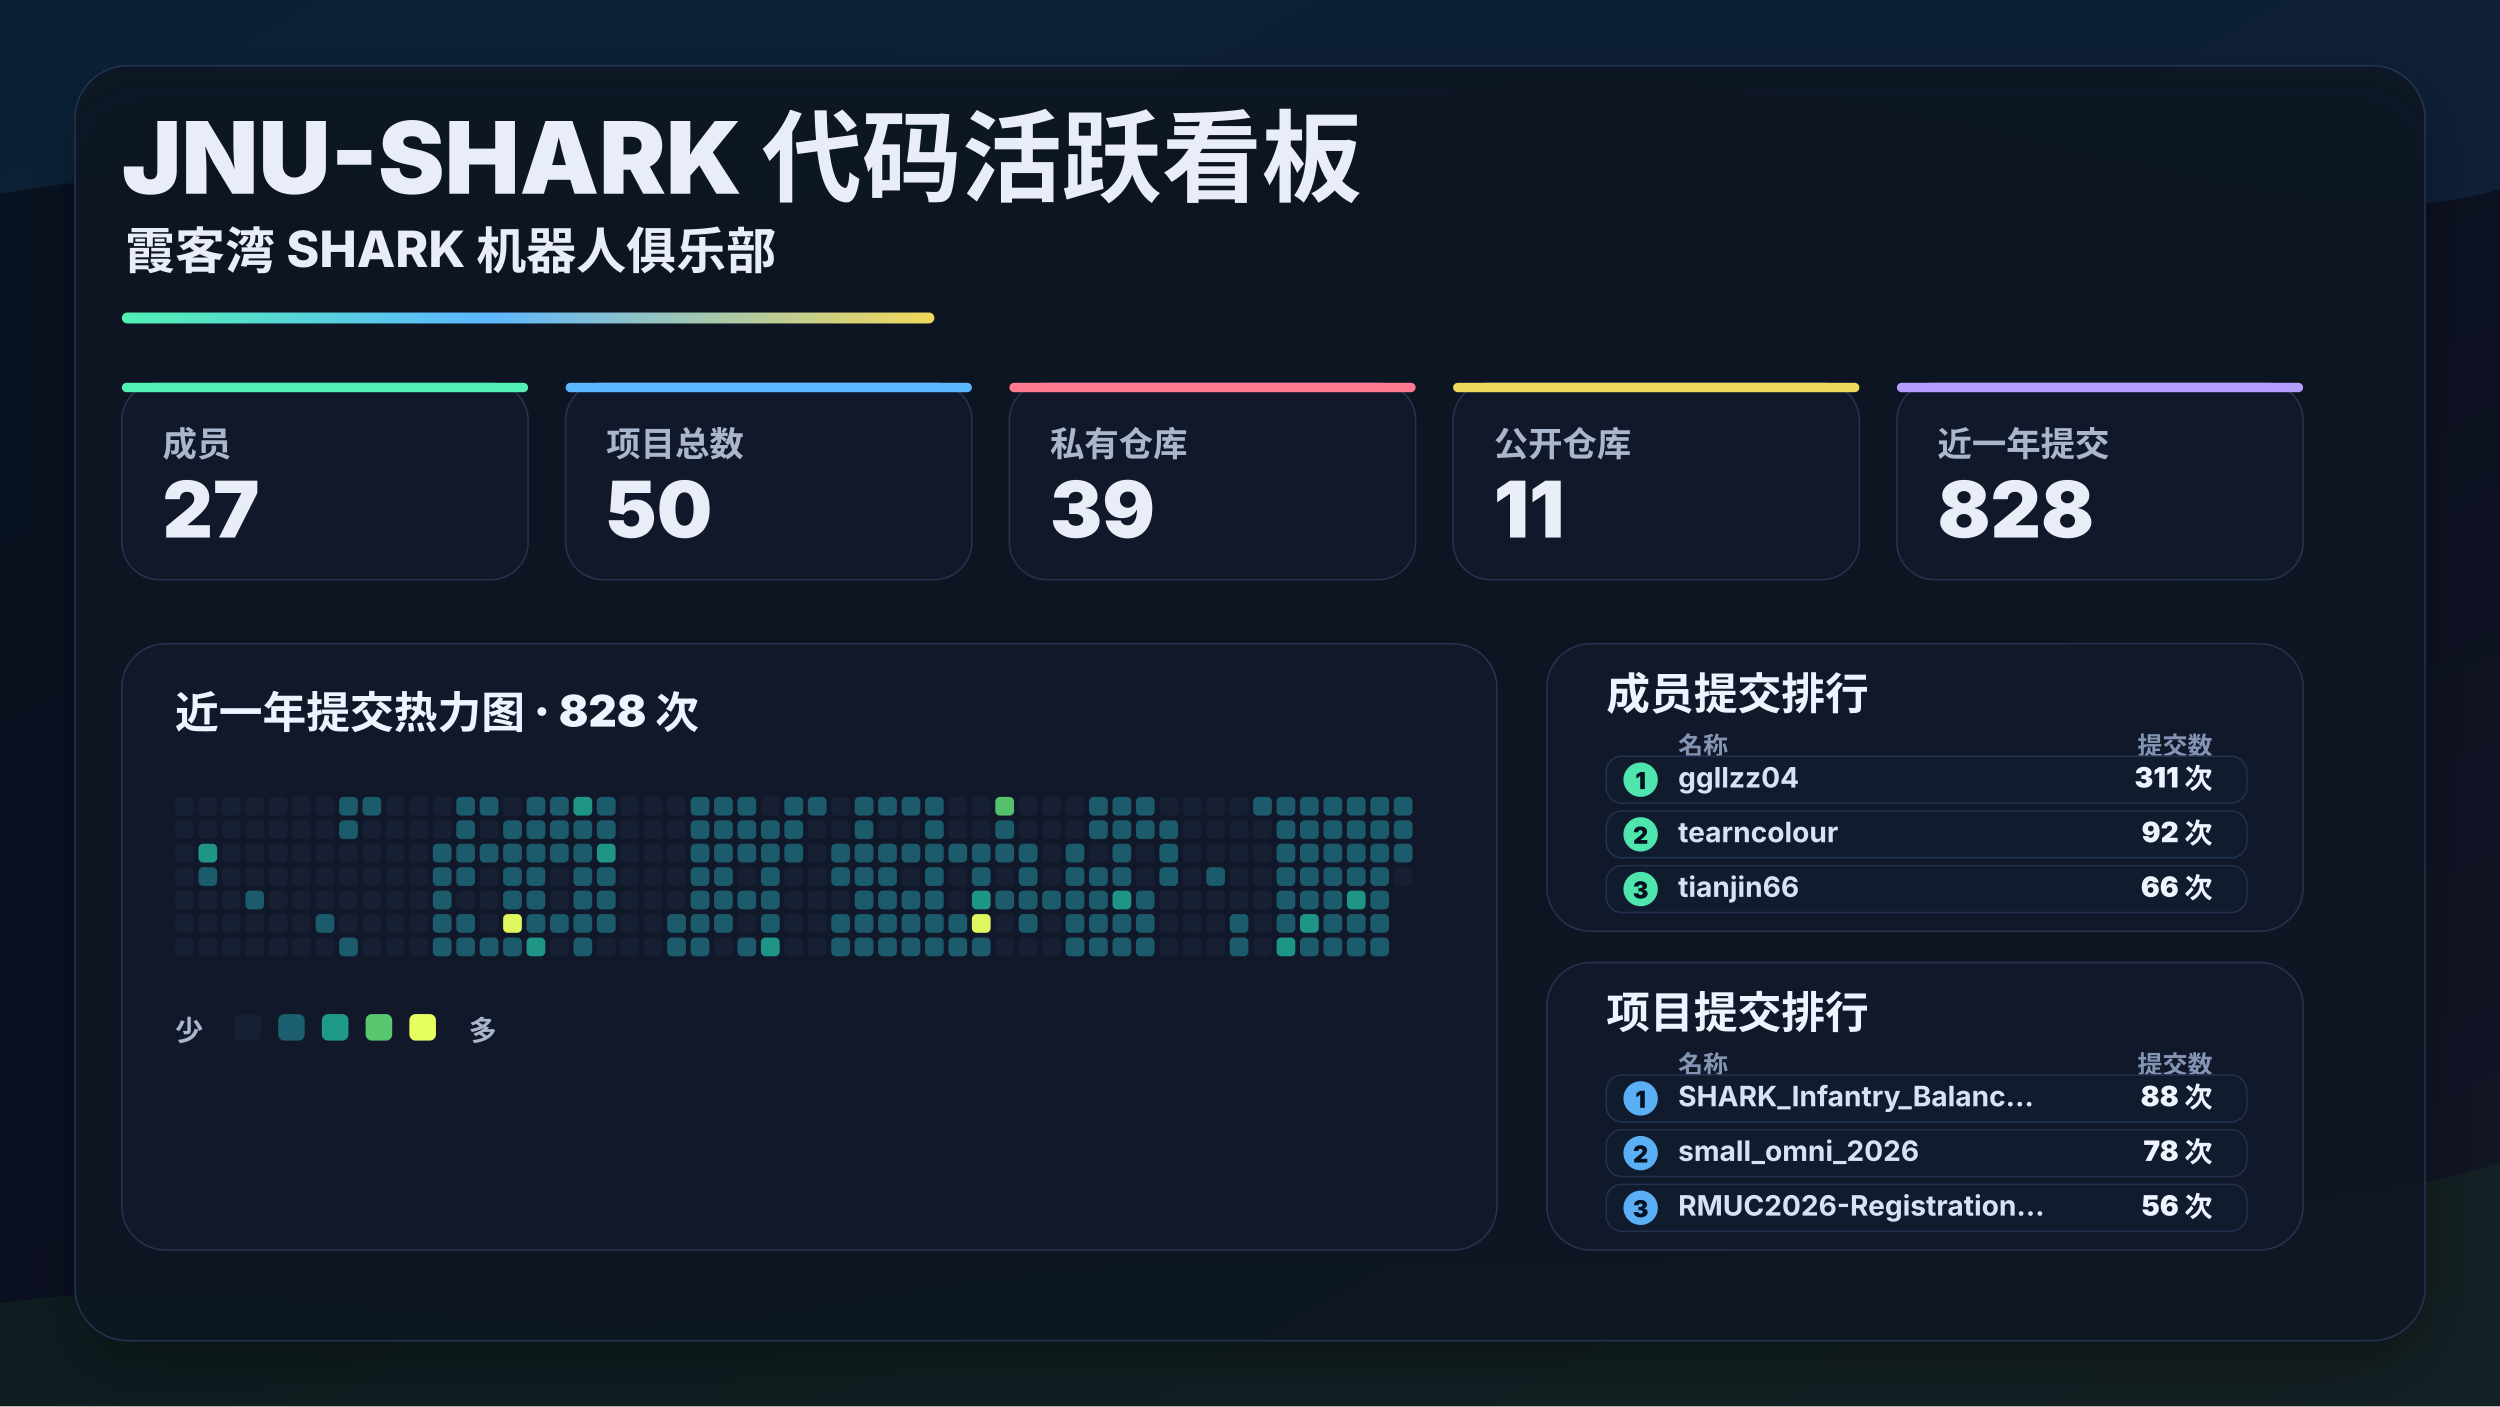
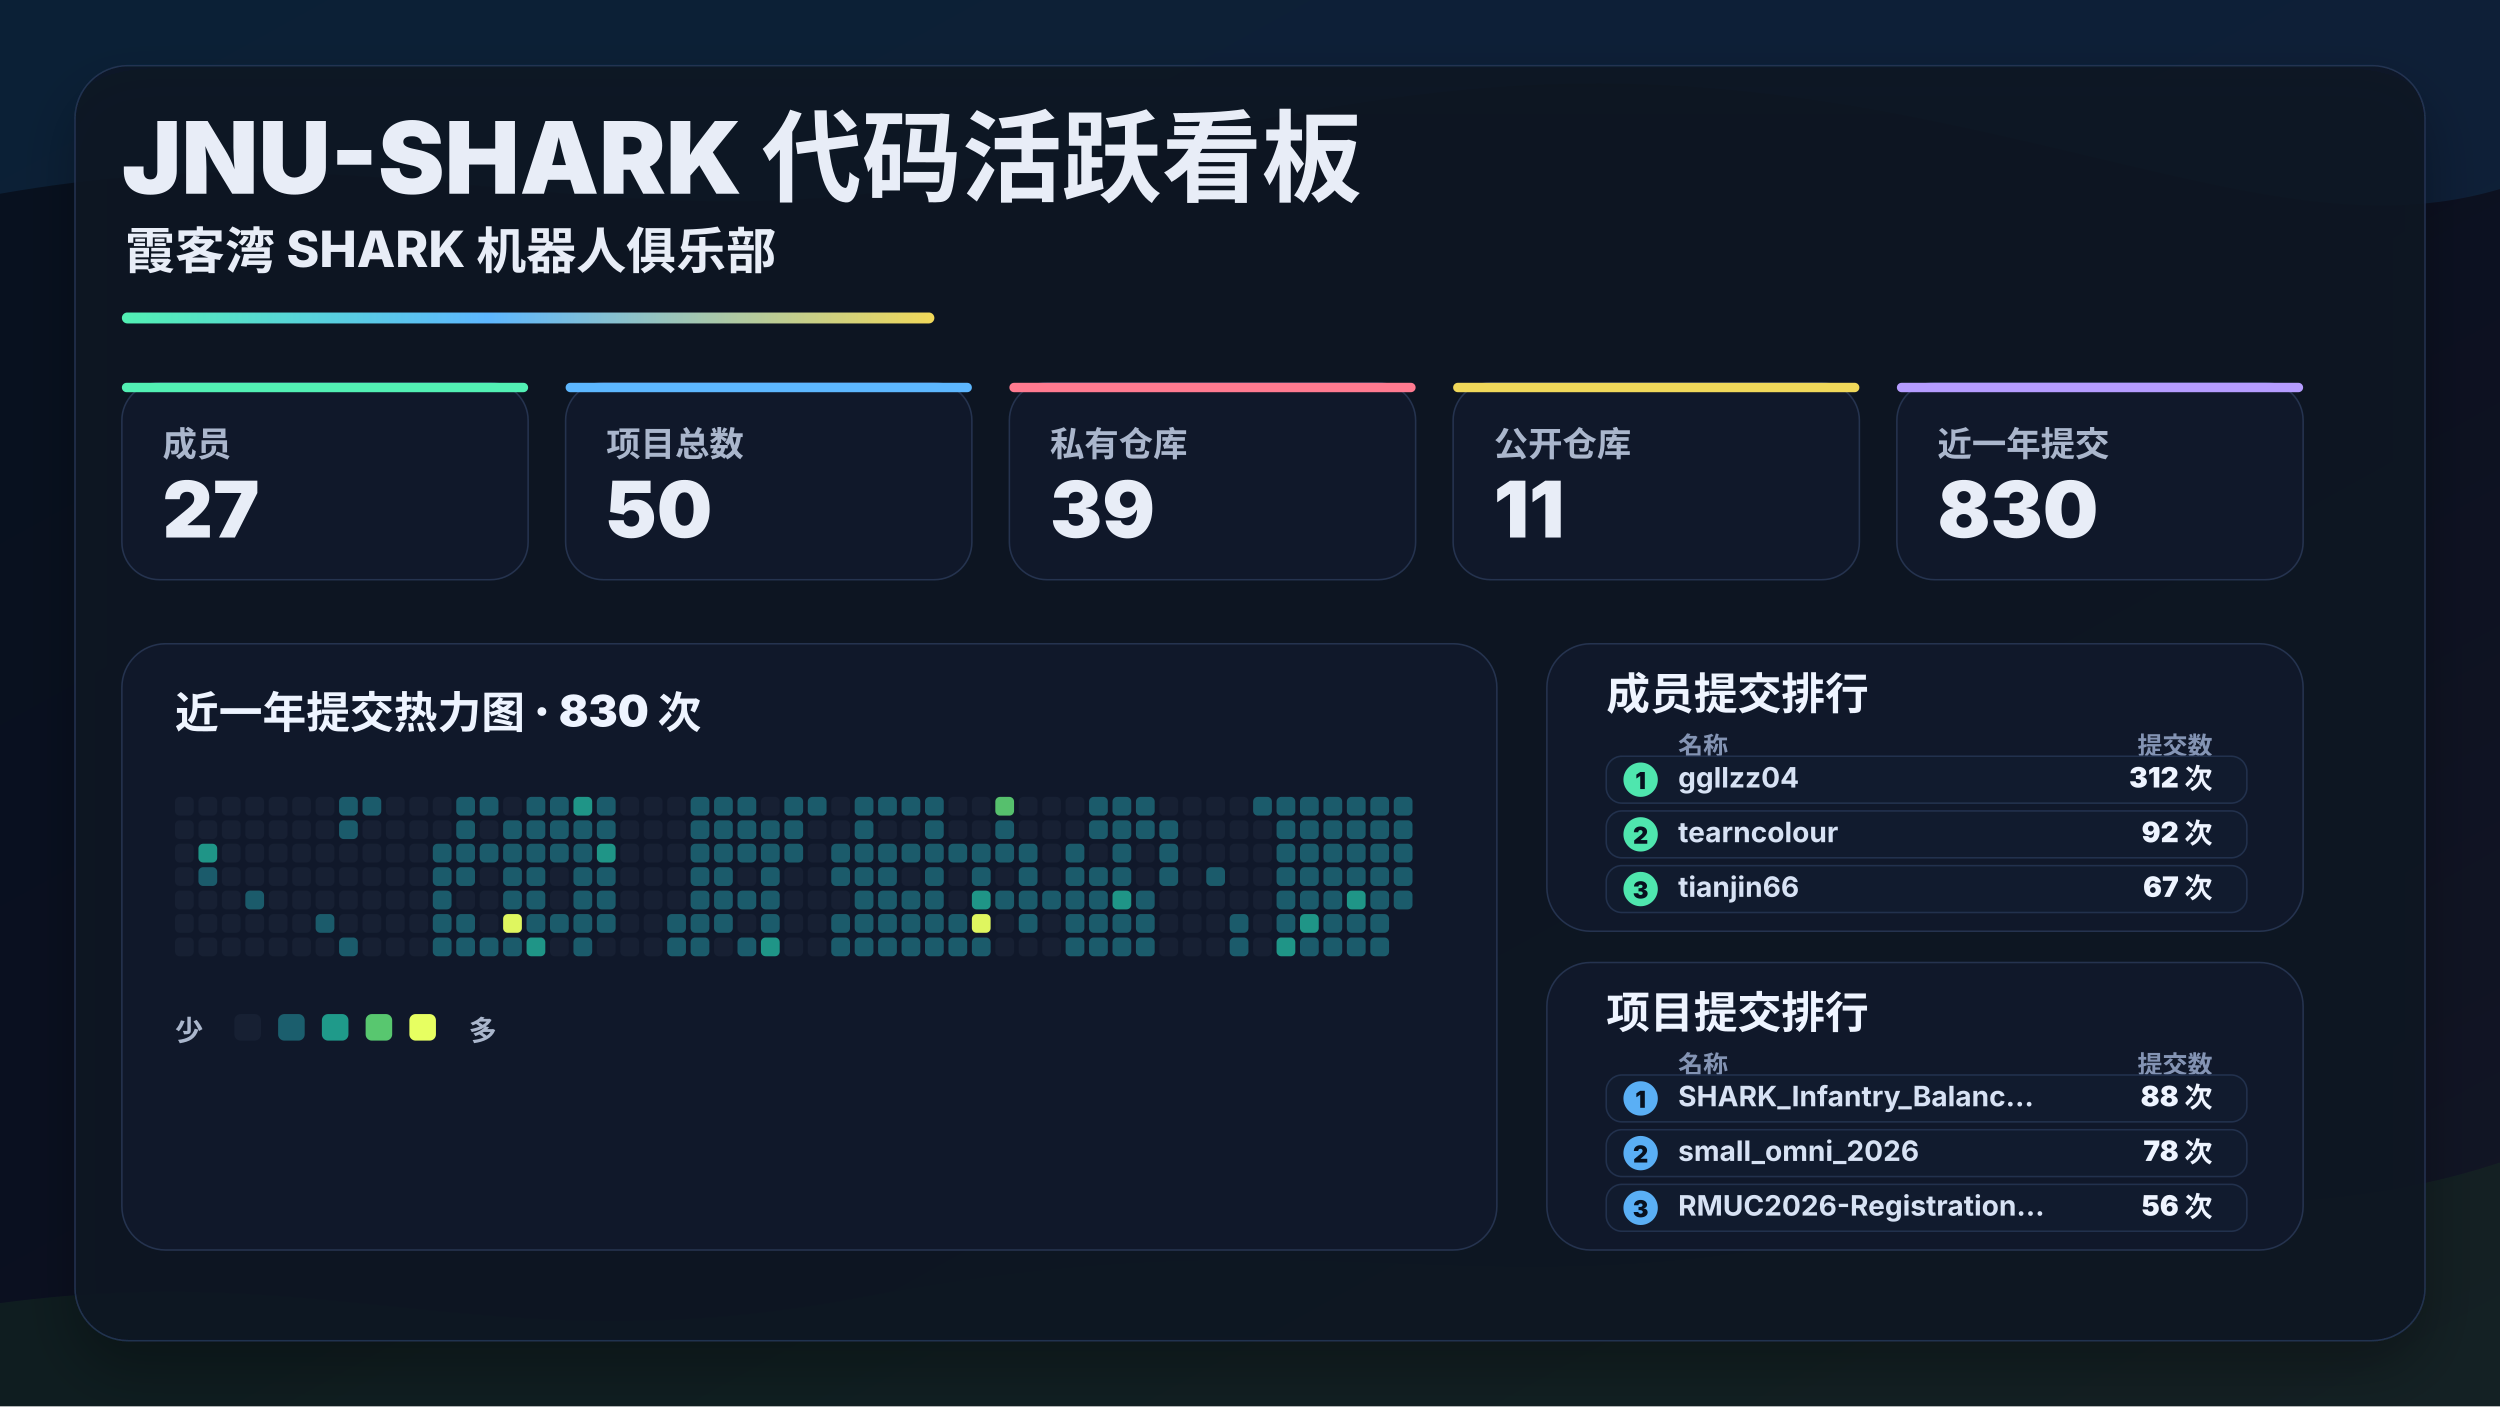
<svg xmlns="http://www.w3.org/2000/svg" width="1600" height="900" viewBox="0 0 1600 900" role="img" aria-labelledby="title desc">
  <defs>
    <linearGradient id="bg" x1="0" y1="0" x2="1" y2="1">
      <stop offset="0" stop-color="#07111f" />
      <stop offset="0.52" stop-color="#0b1020" />
      <stop offset="1" stop-color="#131625" />
    </linearGradient>
    <linearGradient id="hero" x1="0" y1="0" x2="1" y2="0">
      <stop offset="0" stop-color="#52f0b4" />
      <stop offset="0.45" stop-color="#5db7ff" />
      <stop offset="1" stop-color="#f0d85a" />
    </linearGradient>
    <filter id="softShadow" x="-10%" y="-10%" width="120%" height="120%">
      <feDropShadow dx="0" dy="18" stdDeviation="18" flood-color="#000000" flood-opacity="0.32" />
    </filter>
  </defs>
  <style>
    text { font-family: Inter, ui-sans-serif, system-ui, -apple-system, BlinkMacSystemFont, "Segoe UI", "PingFang SC", "Microsoft YaHei", sans-serif; fill: #e8edf7; }
    .title { font-size: 64px; font-weight: 900; letter-spacing: 0; }
    .subtitle { font-size: 32px; font-weight: 780; fill: #e8edf7; }
    .label { font-size: 22px; fill: #aab6cc; font-weight: 760; }
    .stat { font-size: 50px; font-weight: 900; }
    .section-title { font-size: 28px; font-weight: 860; fill: #eef4ff; }
    .table-head { font-size: 16px; fill: #8494b4; font-weight: 720; }
    .row-name { font-size: 18px; fill: #d7e2f4; font-weight: 720; }
    .row-value { font-size: 18px; fill: #eef4ff; font-weight: 860; }
    .rank { font-size: 15px; fill: #07111f; font-weight: 900; }
    .tiny { font-size: 18px; fill: #aab6cc; font-weight: 620; }
  </style>
  <rect width="1600" height="900" fill="url(#bg)" />
  <path d="M0 124 C250 80 385 160 620 114 C860 67 982 28 1220 74 C1392 108 1495 152 1600 121 L1600 0 L0 0 Z" fill="#12385c" opacity="0.38" />
  <path d="M0 834 C216 805 318 875 553 830 C835 776 935 837 1160 794 C1350 758 1464 789 1600 744 L1600 900 L0 900 Z" fill="#173622" opacity="0.36" />
  <g filter="url(#softShadow)">
    <rect x="48" y="42" width="1504" height="816" rx="34" fill="#0b1324" opacity="0.88" stroke="#263654" />
  </g>
  <text x="78" y="124" class="title">JNU-SHARK 代码活跃看板</text>
  <text x="80" y="172" class="subtitle">霞客湾 SHARK 机器人俱乐部</text>
  <rect x="78" y="200" width="520" height="7" rx="3.5" fill="url(#hero)" />
  <g>
    <rect x="78" y="245" width="260" height="126" rx="24" fill="#10182a" stroke="#25334f" />
    <rect x="78" y="245" width="260" height="6" rx="3" fill="#52f0b4" />
    <text x="104" y="292" class="label">成员</text>
    <text x="104" y="344" class="stat">27</text>
  </g>
  <g>
    <rect x="362" y="245" width="260" height="126" rx="24" fill="#10182a" stroke="#25334f" />
    <rect x="362" y="245" width="260" height="6" rx="3" fill="#5db7ff" />
    <text x="388" y="292" class="label">项目总数</text>
    <text x="388" y="344" class="stat">50</text>
  </g>
  <g>
    <rect x="646" y="245" width="260" height="126" rx="24" fill="#10182a" stroke="#25334f" />
    <rect x="646" y="245" width="260" height="6" rx="3" fill="#ff7a90" />
    <text x="672" y="292" class="label">私有仓库</text>
    <text x="672" y="344" class="stat">39</text>
  </g>
  <g>
    <rect x="930" y="245" width="260" height="126" rx="24" fill="#10182a" stroke="#25334f" />
    <rect x="930" y="245" width="260" height="6" rx="3" fill="#f0d85a" />
    <text x="956" y="292" class="label">公开仓库</text>
    <text x="956" y="344" class="stat">11</text>
  </g>
  <g>
    <rect x="1214" y="245" width="260" height="126" rx="24" fill="#10182a" stroke="#25334f" />
    <rect x="1214" y="245" width="260" height="6" rx="3" fill="#b59cff" />
    <text x="1240" y="292" class="label">近一年提交</text>
-     <text x="1240" y="344" class="stat">828</text>
+     <text x="1240" y="344" class="stat">830</text>
  </g>
  <rect x="78" y="412" width="880" height="388" rx="28" fill="#10182a" stroke="#25334f" />
-   <text x="112" y="466" class="section-title">近一年提交热力图 · 828 次</text>
+   <text x="112" y="466" class="section-title">近一年提交热力图 · 830 次</text>
  <rect x="112" y="510" width="12" height="12" rx="3" fill="#172033" opacity="0.96" />
  <rect x="112" y="525" width="12" height="12" rx="3" fill="#172033" opacity="0.96" />
  <rect x="112" y="540" width="12" height="12" rx="3" fill="#172033" opacity="0.96" />
  <rect x="112" y="555" width="12" height="12" rx="3" fill="#172033" opacity="0.96" />
  <rect x="112" y="570" width="12" height="12" rx="3" fill="#172033" opacity="0.96" />
  <rect x="112" y="585" width="12" height="12" rx="3" fill="#172033" opacity="0.96" />
  <rect x="112" y="600" width="12" height="12" rx="3" fill="#172033" opacity="0.96" />
  <rect x="127" y="510" width="12" height="12" rx="3" fill="#172033" opacity="0.96" />
  <rect x="127" y="525" width="12" height="12" rx="3" fill="#172033" opacity="0.96" />
  <rect x="127" y="540" width="12" height="12" rx="3" fill="#1f9a8a" opacity="0.96" />
  <rect x="127" y="555" width="12" height="12" rx="3" fill="#1b5e6d" opacity="0.96" />
  <rect x="127" y="570" width="12" height="12" rx="3" fill="#172033" opacity="0.96" />
  <rect x="127" y="585" width="12" height="12" rx="3" fill="#172033" opacity="0.96" />
  <rect x="127" y="600" width="12" height="12" rx="3" fill="#172033" opacity="0.96" />
  <rect x="142" y="510" width="12" height="12" rx="3" fill="#172033" opacity="0.96" />
  <rect x="142" y="525" width="12" height="12" rx="3" fill="#172033" opacity="0.96" />
  <rect x="142" y="540" width="12" height="12" rx="3" fill="#172033" opacity="0.96" />
  <rect x="142" y="555" width="12" height="12" rx="3" fill="#172033" opacity="0.96" />
  <rect x="142" y="570" width="12" height="12" rx="3" fill="#172033" opacity="0.96" />
  <rect x="142" y="585" width="12" height="12" rx="3" fill="#172033" opacity="0.96" />
  <rect x="142" y="600" width="12" height="12" rx="3" fill="#172033" opacity="0.96" />
  <rect x="157" y="510" width="12" height="12" rx="3" fill="#172033" opacity="0.96" />
  <rect x="157" y="525" width="12" height="12" rx="3" fill="#172033" opacity="0.96" />
  <rect x="157" y="540" width="12" height="12" rx="3" fill="#172033" opacity="0.96" />
  <rect x="157" y="555" width="12" height="12" rx="3" fill="#172033" opacity="0.96" />
  <rect x="157" y="570" width="12" height="12" rx="3" fill="#1b5e6d" opacity="0.96" />
  <rect x="157" y="585" width="12" height="12" rx="3" fill="#172033" opacity="0.96" />
  <rect x="157" y="600" width="12" height="12" rx="3" fill="#172033" opacity="0.96" />
  <rect x="172" y="510" width="12" height="12" rx="3" fill="#172033" opacity="0.96" />
  <rect x="172" y="525" width="12" height="12" rx="3" fill="#172033" opacity="0.96" />
  <rect x="172" y="540" width="12" height="12" rx="3" fill="#172033" opacity="0.96" />
  <rect x="172" y="555" width="12" height="12" rx="3" fill="#172033" opacity="0.96" />
  <rect x="172" y="570" width="12" height="12" rx="3" fill="#172033" opacity="0.96" />
  <rect x="172" y="585" width="12" height="12" rx="3" fill="#172033" opacity="0.96" />
  <rect x="172" y="600" width="12" height="12" rx="3" fill="#172033" opacity="0.96" />
  <rect x="187" y="510" width="12" height="12" rx="3" fill="#172033" opacity="0.96" />
  <rect x="187" y="525" width="12" height="12" rx="3" fill="#172033" opacity="0.96" />
  <rect x="187" y="540" width="12" height="12" rx="3" fill="#172033" opacity="0.96" />
  <rect x="187" y="555" width="12" height="12" rx="3" fill="#172033" opacity="0.96" />
  <rect x="187" y="570" width="12" height="12" rx="3" fill="#172033" opacity="0.96" />
  <rect x="187" y="585" width="12" height="12" rx="3" fill="#172033" opacity="0.96" />
  <rect x="187" y="600" width="12" height="12" rx="3" fill="#172033" opacity="0.96" />
  <rect x="202" y="510" width="12" height="12" rx="3" fill="#172033" opacity="0.96" />
  <rect x="202" y="525" width="12" height="12" rx="3" fill="#172033" opacity="0.96" />
  <rect x="202" y="540" width="12" height="12" rx="3" fill="#172033" opacity="0.96" />
  <rect x="202" y="555" width="12" height="12" rx="3" fill="#172033" opacity="0.96" />
  <rect x="202" y="570" width="12" height="12" rx="3" fill="#172033" opacity="0.96" />
  <rect x="202" y="585" width="12" height="12" rx="3" fill="#1b5e6d" opacity="0.96" />
  <rect x="202" y="600" width="12" height="12" rx="3" fill="#172033" opacity="0.96" />
  <rect x="217" y="510" width="12" height="12" rx="3" fill="#1b5e6d" opacity="0.96" />
  <rect x="217" y="525" width="12" height="12" rx="3" fill="#1b5e6d" opacity="0.96" />
  <rect x="217" y="540" width="12" height="12" rx="3" fill="#172033" opacity="0.96" />
  <rect x="217" y="555" width="12" height="12" rx="3" fill="#172033" opacity="0.96" />
  <rect x="217" y="570" width="12" height="12" rx="3" fill="#172033" opacity="0.96" />
  <rect x="217" y="585" width="12" height="12" rx="3" fill="#172033" opacity="0.96" />
  <rect x="217" y="600" width="12" height="12" rx="3" fill="#1b5e6d" opacity="0.96" />
  <rect x="232" y="510" width="12" height="12" rx="3" fill="#1b5e6d" opacity="0.96" />
  <rect x="232" y="525" width="12" height="12" rx="3" fill="#172033" opacity="0.96" />
  <rect x="232" y="540" width="12" height="12" rx="3" fill="#172033" opacity="0.96" />
  <rect x="232" y="555" width="12" height="12" rx="3" fill="#172033" opacity="0.96" />
  <rect x="232" y="570" width="12" height="12" rx="3" fill="#172033" opacity="0.96" />
  <rect x="232" y="585" width="12" height="12" rx="3" fill="#172033" opacity="0.96" />
  <rect x="232" y="600" width="12" height="12" rx="3" fill="#172033" opacity="0.96" />
  <rect x="247" y="510" width="12" height="12" rx="3" fill="#172033" opacity="0.96" />
  <rect x="247" y="525" width="12" height="12" rx="3" fill="#172033" opacity="0.96" />
  <rect x="247" y="540" width="12" height="12" rx="3" fill="#172033" opacity="0.96" />
  <rect x="247" y="555" width="12" height="12" rx="3" fill="#172033" opacity="0.96" />
  <rect x="247" y="570" width="12" height="12" rx="3" fill="#172033" opacity="0.96" />
  <rect x="247" y="585" width="12" height="12" rx="3" fill="#172033" opacity="0.96" />
  <rect x="247" y="600" width="12" height="12" rx="3" fill="#172033" opacity="0.96" />
  <rect x="262" y="510" width="12" height="12" rx="3" fill="#172033" opacity="0.96" />
  <rect x="262" y="525" width="12" height="12" rx="3" fill="#172033" opacity="0.96" />
  <rect x="262" y="540" width="12" height="12" rx="3" fill="#172033" opacity="0.96" />
  <rect x="262" y="555" width="12" height="12" rx="3" fill="#172033" opacity="0.96" />
  <rect x="262" y="570" width="12" height="12" rx="3" fill="#172033" opacity="0.96" />
  <rect x="262" y="585" width="12" height="12" rx="3" fill="#172033" opacity="0.96" />
  <rect x="262" y="600" width="12" height="12" rx="3" fill="#172033" opacity="0.96" />
  <rect x="277" y="510" width="12" height="12" rx="3" fill="#172033" opacity="0.96" />
  <rect x="277" y="525" width="12" height="12" rx="3" fill="#172033" opacity="0.96" />
  <rect x="277" y="540" width="12" height="12" rx="3" fill="#1b5e6d" opacity="0.96" />
  <rect x="277" y="555" width="12" height="12" rx="3" fill="#1b5e6d" opacity="0.96" />
  <rect x="277" y="570" width="12" height="12" rx="3" fill="#1b5e6d" opacity="0.96" />
  <rect x="277" y="585" width="12" height="12" rx="3" fill="#1b5e6d" opacity="0.96" />
  <rect x="277" y="600" width="12" height="12" rx="3" fill="#1b5e6d" opacity="0.96" />
  <rect x="292" y="510" width="12" height="12" rx="3" fill="#1b5e6d" opacity="0.96" />
  <rect x="292" y="525" width="12" height="12" rx="3" fill="#1b5e6d" opacity="0.96" />
  <rect x="292" y="540" width="12" height="12" rx="3" fill="#1b5e6d" opacity="0.96" />
  <rect x="292" y="555" width="12" height="12" rx="3" fill="#1b5e6d" opacity="0.96" />
  <rect x="292" y="570" width="12" height="12" rx="3" fill="#172033" opacity="0.96" />
  <rect x="292" y="585" width="12" height="12" rx="3" fill="#1b5e6d" opacity="0.96" />
  <rect x="292" y="600" width="12" height="12" rx="3" fill="#1b5e6d" opacity="0.96" />
  <rect x="307" y="510" width="12" height="12" rx="3" fill="#1b5e6d" opacity="0.96" />
  <rect x="307" y="525" width="12" height="12" rx="3" fill="#172033" opacity="0.96" />
  <rect x="307" y="540" width="12" height="12" rx="3" fill="#1b5e6d" opacity="0.96" />
  <rect x="307" y="555" width="12" height="12" rx="3" fill="#172033" opacity="0.96" />
  <rect x="307" y="570" width="12" height="12" rx="3" fill="#172033" opacity="0.96" />
  <rect x="307" y="585" width="12" height="12" rx="3" fill="#172033" opacity="0.96" />
  <rect x="307" y="600" width="12" height="12" rx="3" fill="#1b5e6d" opacity="0.96" />
  <rect x="322" y="510" width="12" height="12" rx="3" fill="#172033" opacity="0.96" />
  <rect x="322" y="525" width="12" height="12" rx="3" fill="#1b5e6d" opacity="0.96" />
  <rect x="322" y="540" width="12" height="12" rx="3" fill="#1b5e6d" opacity="0.96" />
  <rect x="322" y="555" width="12" height="12" rx="3" fill="#1b5e6d" opacity="0.96" />
  <rect x="322" y="570" width="12" height="12" rx="3" fill="#1b5e6d" opacity="0.96" />
  <rect x="322" y="585" width="12" height="12" rx="3" fill="#e7ff61" opacity="0.96" />
  <rect x="322" y="600" width="12" height="12" rx="3" fill="#1b5e6d" opacity="0.96" />
  <rect x="337" y="510" width="12" height="12" rx="3" fill="#1b5e6d" opacity="0.96" />
  <rect x="337" y="525" width="12" height="12" rx="3" fill="#1b5e6d" opacity="0.96" />
  <rect x="337" y="540" width="12" height="12" rx="3" fill="#1b5e6d" opacity="0.96" />
  <rect x="337" y="555" width="12" height="12" rx="3" fill="#1b5e6d" opacity="0.96" />
  <rect x="337" y="570" width="12" height="12" rx="3" fill="#1b5e6d" opacity="0.96" />
  <rect x="337" y="585" width="12" height="12" rx="3" fill="#1b5e6d" opacity="0.96" />
  <rect x="337" y="600" width="12" height="12" rx="3" fill="#1f9a8a" opacity="0.96" />
  <rect x="352" y="510" width="12" height="12" rx="3" fill="#1b5e6d" opacity="0.96" />
  <rect x="352" y="525" width="12" height="12" rx="3" fill="#1b5e6d" opacity="0.96" />
  <rect x="352" y="540" width="12" height="12" rx="3" fill="#1b5e6d" opacity="0.96" />
  <rect x="352" y="555" width="12" height="12" rx="3" fill="#172033" opacity="0.96" />
  <rect x="352" y="570" width="12" height="12" rx="3" fill="#172033" opacity="0.96" />
  <rect x="352" y="585" width="12" height="12" rx="3" fill="#1b5e6d" opacity="0.96" />
  <rect x="352" y="600" width="12" height="12" rx="3" fill="#172033" opacity="0.96" />
  <rect x="367" y="510" width="12" height="12" rx="3" fill="#1f9a8a" opacity="0.96" />
  <rect x="367" y="525" width="12" height="12" rx="3" fill="#1b5e6d" opacity="0.96" />
  <rect x="367" y="540" width="12" height="12" rx="3" fill="#1b5e6d" opacity="0.96" />
  <rect x="367" y="555" width="12" height="12" rx="3" fill="#1b5e6d" opacity="0.96" />
  <rect x="367" y="570" width="12" height="12" rx="3" fill="#1b5e6d" opacity="0.96" />
  <rect x="367" y="585" width="12" height="12" rx="3" fill="#1b5e6d" opacity="0.96" />
  <rect x="367" y="600" width="12" height="12" rx="3" fill="#1b5e6d" opacity="0.96" />
  <rect x="382" y="510" width="12" height="12" rx="3" fill="#1b5e6d" opacity="0.96" />
  <rect x="382" y="525" width="12" height="12" rx="3" fill="#1b5e6d" opacity="0.96" />
  <rect x="382" y="540" width="12" height="12" rx="3" fill="#1f9a8a" opacity="0.96" />
  <rect x="382" y="555" width="12" height="12" rx="3" fill="#1b5e6d" opacity="0.96" />
  <rect x="382" y="570" width="12" height="12" rx="3" fill="#1b5e6d" opacity="0.96" />
  <rect x="382" y="585" width="12" height="12" rx="3" fill="#1b5e6d" opacity="0.96" />
  <rect x="382" y="600" width="12" height="12" rx="3" fill="#172033" opacity="0.96" />
  <rect x="397" y="510" width="12" height="12" rx="3" fill="#172033" opacity="0.96" />
  <rect x="397" y="525" width="12" height="12" rx="3" fill="#172033" opacity="0.96" />
  <rect x="397" y="540" width="12" height="12" rx="3" fill="#172033" opacity="0.96" />
  <rect x="397" y="555" width="12" height="12" rx="3" fill="#172033" opacity="0.96" />
  <rect x="397" y="570" width="12" height="12" rx="3" fill="#172033" opacity="0.96" />
  <rect x="397" y="585" width="12" height="12" rx="3" fill="#172033" opacity="0.96" />
  <rect x="397" y="600" width="12" height="12" rx="3" fill="#172033" opacity="0.96" />
  <rect x="412" y="510" width="12" height="12" rx="3" fill="#172033" opacity="0.96" />
  <rect x="412" y="525" width="12" height="12" rx="3" fill="#172033" opacity="0.96" />
  <rect x="412" y="540" width="12" height="12" rx="3" fill="#172033" opacity="0.96" />
  <rect x="412" y="555" width="12" height="12" rx="3" fill="#172033" opacity="0.96" />
  <rect x="412" y="570" width="12" height="12" rx="3" fill="#172033" opacity="0.96" />
  <rect x="412" y="585" width="12" height="12" rx="3" fill="#172033" opacity="0.96" />
  <rect x="412" y="600" width="12" height="12" rx="3" fill="#172033" opacity="0.96" />
  <rect x="427" y="510" width="12" height="12" rx="3" fill="#172033" opacity="0.96" />
  <rect x="427" y="525" width="12" height="12" rx="3" fill="#172033" opacity="0.96" />
  <rect x="427" y="540" width="12" height="12" rx="3" fill="#172033" opacity="0.96" />
  <rect x="427" y="555" width="12" height="12" rx="3" fill="#172033" opacity="0.96" />
  <rect x="427" y="570" width="12" height="12" rx="3" fill="#172033" opacity="0.96" />
  <rect x="427" y="585" width="12" height="12" rx="3" fill="#1b5e6d" opacity="0.96" />
  <rect x="427" y="600" width="12" height="12" rx="3" fill="#1b5e6d" opacity="0.96" />
  <rect x="442" y="510" width="12" height="12" rx="3" fill="#1b5e6d" opacity="0.96" />
  <rect x="442" y="525" width="12" height="12" rx="3" fill="#1b5e6d" opacity="0.96" />
  <rect x="442" y="540" width="12" height="12" rx="3" fill="#1b5e6d" opacity="0.96" />
  <rect x="442" y="555" width="12" height="12" rx="3" fill="#1b5e6d" opacity="0.96" />
  <rect x="442" y="570" width="12" height="12" rx="3" fill="#1b5e6d" opacity="0.96" />
  <rect x="442" y="585" width="12" height="12" rx="3" fill="#1b5e6d" opacity="0.96" />
  <rect x="442" y="600" width="12" height="12" rx="3" fill="#1b5e6d" opacity="0.96" />
  <rect x="457" y="510" width="12" height="12" rx="3" fill="#1b5e6d" opacity="0.96" />
  <rect x="457" y="525" width="12" height="12" rx="3" fill="#1b5e6d" opacity="0.96" />
  <rect x="457" y="540" width="12" height="12" rx="3" fill="#1b5e6d" opacity="0.96" />
  <rect x="457" y="555" width="12" height="12" rx="3" fill="#1b5e6d" opacity="0.96" />
  <rect x="457" y="570" width="12" height="12" rx="3" fill="#1b5e6d" opacity="0.96" />
  <rect x="457" y="585" width="12" height="12" rx="3" fill="#1b5e6d" opacity="0.96" />
  <rect x="457" y="600" width="12" height="12" rx="3" fill="#172033" opacity="0.96" />
  <rect x="472" y="510" width="12" height="12" rx="3" fill="#1b5e6d" opacity="0.96" />
  <rect x="472" y="525" width="12" height="12" rx="3" fill="#1b5e6d" opacity="0.96" />
  <rect x="472" y="540" width="12" height="12" rx="3" fill="#1b5e6d" opacity="0.96" />
  <rect x="472" y="555" width="12" height="12" rx="3" fill="#172033" opacity="0.96" />
  <rect x="472" y="570" width="12" height="12" rx="3" fill="#1b5e6d" opacity="0.96" />
  <rect x="472" y="585" width="12" height="12" rx="3" fill="#172033" opacity="0.96" />
  <rect x="472" y="600" width="12" height="12" rx="3" fill="#1b5e6d" opacity="0.96" />
  <rect x="487" y="510" width="12" height="12" rx="3" fill="#172033" opacity="0.96" />
  <rect x="487" y="525" width="12" height="12" rx="3" fill="#1b5e6d" opacity="0.96" />
  <rect x="487" y="540" width="12" height="12" rx="3" fill="#1b5e6d" opacity="0.96" />
  <rect x="487" y="555" width="12" height="12" rx="3" fill="#1b5e6d" opacity="0.96" />
  <rect x="487" y="570" width="12" height="12" rx="3" fill="#1b5e6d" opacity="0.96" />
  <rect x="487" y="585" width="12" height="12" rx="3" fill="#1b5e6d" opacity="0.96" />
  <rect x="487" y="600" width="12" height="12" rx="3" fill="#1f9a8a" opacity="0.96" />
  <rect x="502" y="510" width="12" height="12" rx="3" fill="#1b5e6d" opacity="0.96" />
  <rect x="502" y="525" width="12" height="12" rx="3" fill="#1b5e6d" opacity="0.96" />
  <rect x="502" y="540" width="12" height="12" rx="3" fill="#1b5e6d" opacity="0.96" />
  <rect x="502" y="555" width="12" height="12" rx="3" fill="#172033" opacity="0.96" />
  <rect x="502" y="570" width="12" height="12" rx="3" fill="#172033" opacity="0.96" />
  <rect x="502" y="585" width="12" height="12" rx="3" fill="#172033" opacity="0.96" />
  <rect x="502" y="600" width="12" height="12" rx="3" fill="#172033" opacity="0.96" />
  <rect x="517" y="510" width="12" height="12" rx="3" fill="#1b5e6d" opacity="0.96" />
  <rect x="517" y="525" width="12" height="12" rx="3" fill="#172033" opacity="0.96" />
  <rect x="517" y="540" width="12" height="12" rx="3" fill="#172033" opacity="0.96" />
  <rect x="517" y="555" width="12" height="12" rx="3" fill="#172033" opacity="0.96" />
  <rect x="517" y="570" width="12" height="12" rx="3" fill="#172033" opacity="0.96" />
  <rect x="517" y="585" width="12" height="12" rx="3" fill="#172033" opacity="0.96" />
  <rect x="517" y="600" width="12" height="12" rx="3" fill="#172033" opacity="0.96" />
  <rect x="532" y="510" width="12" height="12" rx="3" fill="#172033" opacity="0.96" />
  <rect x="532" y="525" width="12" height="12" rx="3" fill="#172033" opacity="0.96" />
  <rect x="532" y="540" width="12" height="12" rx="3" fill="#1b5e6d" opacity="0.96" />
  <rect x="532" y="555" width="12" height="12" rx="3" fill="#1b5e6d" opacity="0.96" />
  <rect x="532" y="570" width="12" height="12" rx="3" fill="#172033" opacity="0.96" />
  <rect x="532" y="585" width="12" height="12" rx="3" fill="#1b5e6d" opacity="0.96" />
  <rect x="532" y="600" width="12" height="12" rx="3" fill="#1b5e6d" opacity="0.96" />
  <rect x="547" y="510" width="12" height="12" rx="3" fill="#1b5e6d" opacity="0.96" />
  <rect x="547" y="525" width="12" height="12" rx="3" fill="#1b5e6d" opacity="0.96" />
  <rect x="547" y="540" width="12" height="12" rx="3" fill="#1b5e6d" opacity="0.96" />
  <rect x="547" y="555" width="12" height="12" rx="3" fill="#1b5e6d" opacity="0.96" />
  <rect x="547" y="570" width="12" height="12" rx="3" fill="#1b5e6d" opacity="0.96" />
  <rect x="547" y="585" width="12" height="12" rx="3" fill="#1b5e6d" opacity="0.96" />
  <rect x="547" y="600" width="12" height="12" rx="3" fill="#1b5e6d" opacity="0.96" />
  <rect x="562" y="510" width="12" height="12" rx="3" fill="#1b5e6d" opacity="0.96" />
  <rect x="562" y="525" width="12" height="12" rx="3" fill="#172033" opacity="0.96" />
  <rect x="562" y="540" width="12" height="12" rx="3" fill="#1b5e6d" opacity="0.96" />
  <rect x="562" y="555" width="12" height="12" rx="3" fill="#1b5e6d" opacity="0.96" />
  <rect x="562" y="570" width="12" height="12" rx="3" fill="#1b5e6d" opacity="0.96" />
  <rect x="562" y="585" width="12" height="12" rx="3" fill="#1b5e6d" opacity="0.96" />
  <rect x="562" y="600" width="12" height="12" rx="3" fill="#1b5e6d" opacity="0.96" />
  <rect x="577" y="510" width="12" height="12" rx="3" fill="#1b5e6d" opacity="0.96" />
  <rect x="577" y="525" width="12" height="12" rx="3" fill="#172033" opacity="0.96" />
  <rect x="577" y="540" width="12" height="12" rx="3" fill="#1b5e6d" opacity="0.96" />
  <rect x="577" y="555" width="12" height="12" rx="3" fill="#172033" opacity="0.96" />
  <rect x="577" y="570" width="12" height="12" rx="3" fill="#1b5e6d" opacity="0.96" />
  <rect x="577" y="585" width="12" height="12" rx="3" fill="#1b5e6d" opacity="0.96" />
  <rect x="577" y="600" width="12" height="12" rx="3" fill="#1b5e6d" opacity="0.96" />
  <rect x="592" y="510" width="12" height="12" rx="3" fill="#1b5e6d" opacity="0.96" />
  <rect x="592" y="525" width="12" height="12" rx="3" fill="#1b5e6d" opacity="0.96" />
  <rect x="592" y="540" width="12" height="12" rx="3" fill="#1b5e6d" opacity="0.96" />
  <rect x="592" y="555" width="12" height="12" rx="3" fill="#1b5e6d" opacity="0.96" />
  <rect x="592" y="570" width="12" height="12" rx="3" fill="#1b5e6d" opacity="0.96" />
  <rect x="592" y="585" width="12" height="12" rx="3" fill="#1b5e6d" opacity="0.96" />
  <rect x="592" y="600" width="12" height="12" rx="3" fill="#1b5e6d" opacity="0.96" />
  <rect x="607" y="510" width="12" height="12" rx="3" fill="#172033" opacity="0.96" />
  <rect x="607" y="525" width="12" height="12" rx="3" fill="#172033" opacity="0.96" />
  <rect x="607" y="540" width="12" height="12" rx="3" fill="#1b5e6d" opacity="0.96" />
  <rect x="607" y="555" width="12" height="12" rx="3" fill="#172033" opacity="0.96" />
  <rect x="607" y="570" width="12" height="12" rx="3" fill="#172033" opacity="0.96" />
  <rect x="607" y="585" width="12" height="12" rx="3" fill="#1b5e6d" opacity="0.96" />
  <rect x="607" y="600" width="12" height="12" rx="3" fill="#1b5e6d" opacity="0.96" />
  <rect x="622" y="510" width="12" height="12" rx="3" fill="#172033" opacity="0.96" />
  <rect x="622" y="525" width="12" height="12" rx="3" fill="#172033" opacity="0.96" />
  <rect x="622" y="540" width="12" height="12" rx="3" fill="#1b5e6d" opacity="0.96" />
  <rect x="622" y="555" width="12" height="12" rx="3" fill="#1b5e6d" opacity="0.96" />
  <rect x="622" y="570" width="12" height="12" rx="3" fill="#1f9a8a" opacity="0.96" />
  <rect x="622" y="585" width="12" height="12" rx="3" fill="#e7ff61" opacity="0.96" />
  <rect x="622" y="600" width="12" height="12" rx="3" fill="#1b5e6d" opacity="0.96" />
  <rect x="637" y="510" width="12" height="12" rx="3" fill="#58c76f" opacity="0.96" />
  <rect x="637" y="525" width="12" height="12" rx="3" fill="#1b5e6d" opacity="0.96" />
  <rect x="637" y="540" width="12" height="12" rx="3" fill="#1b5e6d" opacity="0.96" />
  <rect x="637" y="555" width="12" height="12" rx="3" fill="#172033" opacity="0.96" />
  <rect x="637" y="570" width="12" height="12" rx="3" fill="#1b5e6d" opacity="0.96" />
  <rect x="637" y="585" width="12" height="12" rx="3" fill="#172033" opacity="0.96" />
  <rect x="637" y="600" width="12" height="12" rx="3" fill="#172033" opacity="0.96" />
  <rect x="652" y="510" width="12" height="12" rx="3" fill="#172033" opacity="0.96" />
  <rect x="652" y="525" width="12" height="12" rx="3" fill="#172033" opacity="0.96" />
  <rect x="652" y="540" width="12" height="12" rx="3" fill="#1b5e6d" opacity="0.96" />
  <rect x="652" y="555" width="12" height="12" rx="3" fill="#1b5e6d" opacity="0.96" />
  <rect x="652" y="570" width="12" height="12" rx="3" fill="#1b5e6d" opacity="0.96" />
  <rect x="652" y="585" width="12" height="12" rx="3" fill="#1b5e6d" opacity="0.96" />
  <rect x="652" y="600" width="12" height="12" rx="3" fill="#172033" opacity="0.96" />
  <rect x="667" y="510" width="12" height="12" rx="3" fill="#172033" opacity="0.96" />
  <rect x="667" y="525" width="12" height="12" rx="3" fill="#172033" opacity="0.96" />
  <rect x="667" y="540" width="12" height="12" rx="3" fill="#172033" opacity="0.96" />
  <rect x="667" y="555" width="12" height="12" rx="3" fill="#172033" opacity="0.96" />
  <rect x="667" y="570" width="12" height="12" rx="3" fill="#1b5e6d" opacity="0.96" />
  <rect x="667" y="585" width="12" height="12" rx="3" fill="#172033" opacity="0.96" />
  <rect x="667" y="600" width="12" height="12" rx="3" fill="#172033" opacity="0.96" />
  <rect x="682" y="510" width="12" height="12" rx="3" fill="#172033" opacity="0.96" />
  <rect x="682" y="525" width="12" height="12" rx="3" fill="#172033" opacity="0.96" />
  <rect x="682" y="540" width="12" height="12" rx="3" fill="#1b5e6d" opacity="0.96" />
  <rect x="682" y="555" width="12" height="12" rx="3" fill="#1b5e6d" opacity="0.96" />
  <rect x="682" y="570" width="12" height="12" rx="3" fill="#1b5e6d" opacity="0.96" />
  <rect x="682" y="585" width="12" height="12" rx="3" fill="#1b5e6d" opacity="0.96" />
  <rect x="682" y="600" width="12" height="12" rx="3" fill="#1b5e6d" opacity="0.96" />
  <rect x="697" y="510" width="12" height="12" rx="3" fill="#1b5e6d" opacity="0.96" />
  <rect x="697" y="525" width="12" height="12" rx="3" fill="#1b5e6d" opacity="0.96" />
  <rect x="697" y="540" width="12" height="12" rx="3" fill="#172033" opacity="0.96" />
  <rect x="697" y="555" width="12" height="12" rx="3" fill="#1b5e6d" opacity="0.96" />
  <rect x="697" y="570" width="12" height="12" rx="3" fill="#1b5e6d" opacity="0.96" />
  <rect x="697" y="585" width="12" height="12" rx="3" fill="#1b5e6d" opacity="0.96" />
  <rect x="697" y="600" width="12" height="12" rx="3" fill="#1b5e6d" opacity="0.96" />
  <rect x="712" y="510" width="12" height="12" rx="3" fill="#1b5e6d" opacity="0.96" />
  <rect x="712" y="525" width="12" height="12" rx="3" fill="#1b5e6d" opacity="0.96" />
  <rect x="712" y="540" width="12" height="12" rx="3" fill="#1b5e6d" opacity="0.96" />
  <rect x="712" y="555" width="12" height="12" rx="3" fill="#1b5e6d" opacity="0.96" />
  <rect x="712" y="570" width="12" height="12" rx="3" fill="#1f9a8a" opacity="0.96" />
  <rect x="712" y="585" width="12" height="12" rx="3" fill="#1b5e6d" opacity="0.96" />
  <rect x="712" y="600" width="12" height="12" rx="3" fill="#1b5e6d" opacity="0.96" />
  <rect x="727" y="510" width="12" height="12" rx="3" fill="#1b5e6d" opacity="0.96" />
  <rect x="727" y="525" width="12" height="12" rx="3" fill="#1b5e6d" opacity="0.96" />
  <rect x="727" y="540" width="12" height="12" rx="3" fill="#172033" opacity="0.96" />
  <rect x="727" y="555" width="12" height="12" rx="3" fill="#172033" opacity="0.96" />
  <rect x="727" y="570" width="12" height="12" rx="3" fill="#1b5e6d" opacity="0.96" />
  <rect x="727" y="585" width="12" height="12" rx="3" fill="#1b5e6d" opacity="0.96" />
  <rect x="727" y="600" width="12" height="12" rx="3" fill="#1b5e6d" opacity="0.96" />
  <rect x="742" y="510" width="12" height="12" rx="3" fill="#172033" opacity="0.96" />
  <rect x="742" y="525" width="12" height="12" rx="3" fill="#1b5e6d" opacity="0.96" />
  <rect x="742" y="540" width="12" height="12" rx="3" fill="#1b5e6d" opacity="0.96" />
  <rect x="742" y="555" width="12" height="12" rx="3" fill="#1b5e6d" opacity="0.96" />
  <rect x="742" y="570" width="12" height="12" rx="3" fill="#172033" opacity="0.96" />
  <rect x="742" y="585" width="12" height="12" rx="3" fill="#172033" opacity="0.96" />
  <rect x="742" y="600" width="12" height="12" rx="3" fill="#172033" opacity="0.96" />
  <rect x="757" y="510" width="12" height="12" rx="3" fill="#172033" opacity="0.96" />
  <rect x="757" y="525" width="12" height="12" rx="3" fill="#172033" opacity="0.96" />
  <rect x="757" y="540" width="12" height="12" rx="3" fill="#172033" opacity="0.96" />
  <rect x="757" y="555" width="12" height="12" rx="3" fill="#172033" opacity="0.96" />
  <rect x="757" y="570" width="12" height="12" rx="3" fill="#172033" opacity="0.96" />
  <rect x="757" y="585" width="12" height="12" rx="3" fill="#172033" opacity="0.96" />
  <rect x="757" y="600" width="12" height="12" rx="3" fill="#172033" opacity="0.96" />
  <rect x="772" y="510" width="12" height="12" rx="3" fill="#172033" opacity="0.96" />
  <rect x="772" y="525" width="12" height="12" rx="3" fill="#172033" opacity="0.96" />
  <rect x="772" y="540" width="12" height="12" rx="3" fill="#172033" opacity="0.96" />
  <rect x="772" y="555" width="12" height="12" rx="3" fill="#1b5e6d" opacity="0.96" />
  <rect x="772" y="570" width="12" height="12" rx="3" fill="#172033" opacity="0.96" />
  <rect x="772" y="585" width="12" height="12" rx="3" fill="#172033" opacity="0.96" />
  <rect x="772" y="600" width="12" height="12" rx="3" fill="#172033" opacity="0.96" />
  <rect x="787" y="510" width="12" height="12" rx="3" fill="#172033" opacity="0.96" />
  <rect x="787" y="525" width="12" height="12" rx="3" fill="#172033" opacity="0.96" />
  <rect x="787" y="540" width="12" height="12" rx="3" fill="#172033" opacity="0.96" />
  <rect x="787" y="555" width="12" height="12" rx="3" fill="#172033" opacity="0.96" />
  <rect x="787" y="570" width="12" height="12" rx="3" fill="#172033" opacity="0.96" />
  <rect x="787" y="585" width="12" height="12" rx="3" fill="#1b5e6d" opacity="0.96" />
  <rect x="787" y="600" width="12" height="12" rx="3" fill="#1b5e6d" opacity="0.96" />
  <rect x="802" y="510" width="12" height="12" rx="3" fill="#1b5e6d" opacity="0.96" />
  <rect x="802" y="525" width="12" height="12" rx="3" fill="#172033" opacity="0.96" />
  <rect x="802" y="540" width="12" height="12" rx="3" fill="#172033" opacity="0.96" />
  <rect x="802" y="555" width="12" height="12" rx="3" fill="#172033" opacity="0.96" />
  <rect x="802" y="570" width="12" height="12" rx="3" fill="#172033" opacity="0.96" />
  <rect x="802" y="585" width="12" height="12" rx="3" fill="#172033" opacity="0.96" />
  <rect x="802" y="600" width="12" height="12" rx="3" fill="#172033" opacity="0.96" />
  <rect x="817" y="510" width="12" height="12" rx="3" fill="#1b5e6d" opacity="0.96" />
  <rect x="817" y="525" width="12" height="12" rx="3" fill="#1b5e6d" opacity="0.96" />
  <rect x="817" y="540" width="12" height="12" rx="3" fill="#1b5e6d" opacity="0.96" />
  <rect x="817" y="555" width="12" height="12" rx="3" fill="#1b5e6d" opacity="0.96" />
  <rect x="817" y="570" width="12" height="12" rx="3" fill="#1b5e6d" opacity="0.96" />
  <rect x="817" y="585" width="12" height="12" rx="3" fill="#1b5e6d" opacity="0.96" />
  <rect x="817" y="600" width="12" height="12" rx="3" fill="#1f9a8a" opacity="0.96" />
  <rect x="832" y="510" width="12" height="12" rx="3" fill="#1b5e6d" opacity="0.96" />
  <rect x="832" y="525" width="12" height="12" rx="3" fill="#1b5e6d" opacity="0.96" />
  <rect x="832" y="540" width="12" height="12" rx="3" fill="#1b5e6d" opacity="0.96" />
  <rect x="832" y="555" width="12" height="12" rx="3" fill="#1b5e6d" opacity="0.96" />
  <rect x="832" y="570" width="12" height="12" rx="3" fill="#1b5e6d" opacity="0.96" />
  <rect x="832" y="585" width="12" height="12" rx="3" fill="#1f9a8a" opacity="0.96" />
  <rect x="832" y="600" width="12" height="12" rx="3" fill="#1b5e6d" opacity="0.96" />
  <rect x="847" y="510" width="12" height="12" rx="3" fill="#1b5e6d" opacity="0.96" />
  <rect x="847" y="525" width="12" height="12" rx="3" fill="#1b5e6d" opacity="0.96" />
  <rect x="847" y="540" width="12" height="12" rx="3" fill="#1b5e6d" opacity="0.96" />
  <rect x="847" y="555" width="12" height="12" rx="3" fill="#1b5e6d" opacity="0.96" />
  <rect x="847" y="570" width="12" height="12" rx="3" fill="#1b5e6d" opacity="0.96" />
  <rect x="847" y="585" width="12" height="12" rx="3" fill="#1b5e6d" opacity="0.96" />
  <rect x="847" y="600" width="12" height="12" rx="3" fill="#1b5e6d" opacity="0.96" />
  <rect x="862" y="510" width="12" height="12" rx="3" fill="#1b5e6d" opacity="0.96" />
  <rect x="862" y="525" width="12" height="12" rx="3" fill="#1b5e6d" opacity="0.96" />
  <rect x="862" y="540" width="12" height="12" rx="3" fill="#1b5e6d" opacity="0.96" />
  <rect x="862" y="555" width="12" height="12" rx="3" fill="#1b5e6d" opacity="0.96" />
  <rect x="862" y="570" width="12" height="12" rx="3" fill="#1f9a8a" opacity="0.96" />
  <rect x="862" y="585" width="12" height="12" rx="3" fill="#1b5e6d" opacity="0.96" />
  <rect x="862" y="600" width="12" height="12" rx="3" fill="#1b5e6d" opacity="0.96" />
  <rect x="877" y="510" width="12" height="12" rx="3" fill="#1b5e6d" opacity="0.96" />
  <rect x="877" y="525" width="12" height="12" rx="3" fill="#1b5e6d" opacity="0.96" />
  <rect x="877" y="540" width="12" height="12" rx="3" fill="#1b5e6d" opacity="0.96" />
  <rect x="877" y="555" width="12" height="12" rx="3" fill="#1b5e6d" opacity="0.96" />
  <rect x="877" y="570" width="12" height="12" rx="3" fill="#1b5e6d" opacity="0.96" />
  <rect x="877" y="585" width="12" height="12" rx="3" fill="#1b5e6d" opacity="0.96" />
  <rect x="877" y="600" width="12" height="12" rx="3" fill="#1b5e6d" opacity="0.96" />
  <rect x="892" y="510" width="12" height="12" rx="3" fill="#1b5e6d" opacity="0.96" />
  <rect x="892" y="525" width="12" height="12" rx="3" fill="#1b5e6d" opacity="0.96" />
  <rect x="892" y="540" width="12" height="12" rx="3" fill="#1b5e6d" opacity="0.96" />
-   <rect x="892" y="555" width="12" height="12" rx="3" fill="#172033" opacity="0.96" />
+   <rect x="892" y="555" width="12" height="12" rx="3" fill="#1b5e6d" opacity="0.96" />
+   <rect x="892" y="570" width="12" height="12" rx="3" fill="#1b5e6d" opacity="0.96" />
  <text x="112" y="666" class="tiny">少</text>
  <rect x="150" y="649" width="17" height="17" rx="4" fill="#172033" />
  <rect x="178" y="649" width="17" height="17" rx="4" fill="#1b5e6d" />
  <rect x="206" y="649" width="17" height="17" rx="4" fill="#1f9a8a" />
  <rect x="234" y="649" width="17" height="17" rx="4" fill="#58c76f" />
  <rect x="262" y="649" width="17" height="17" rx="4" fill="#e7ff61" />
  <text x="300" y="666" class="tiny">多</text>
  <rect x="990" y="412" width="484" height="184" rx="28" fill="#10182a" stroke="#25334f" />
  <text x="1028" y="454" class="section-title">成员提交排行</text>
  <text x="1074" y="483" class="table-head">名称</text>
  <text x="1416" y="483" class="table-head" text-anchor="end">提交数</text>
  <g>
    <rect x="1028" y="484" width="410" height="30" rx="10" fill="#111b2e" stroke="#22314d" />
    <circle cx="1050" cy="499" r="11" fill="#52f0b4" opacity="0.95" />
    <text x="1050" y="505" class="rank" text-anchor="middle">1</text>
    <text x="1074" y="504" class="row-name">ggllzz04</text>
-     <text x="1416" y="504" class="row-value" text-anchor="end">311 次</text>
+     <text x="1416" y="504" class="row-value" text-anchor="end">312 次</text>
  </g>
  <g>
    <rect x="1028" y="519" width="410" height="30" rx="10" fill="#111b2e" stroke="#22314d" />
    <circle cx="1050" cy="534" r="11" fill="#52f0b4" opacity="0.95" />
    <text x="1050" y="540" class="rank" text-anchor="middle">2</text>
    <text x="1074" y="539" class="row-name">tearncolour</text>
    <text x="1416" y="539" class="row-value" text-anchor="end">92 次</text>
  </g>
  <g>
    <rect x="1028" y="554" width="410" height="30" rx="10" fill="#111b2e" stroke="#22314d" />
    <circle cx="1050" cy="569" r="11" fill="#52f0b4" opacity="0.95" />
    <text x="1050" y="575" class="rank" text-anchor="middle">3</text>
    <text x="1074" y="574" class="row-name">tianjin66</text>
-     <text x="1416" y="574" class="row-value" text-anchor="end">66 次</text>
+     <text x="1416" y="574" class="row-value" text-anchor="end">67 次</text>
  </g>
  <rect x="990" y="616" width="484" height="184" rx="28" fill="#10182a" stroke="#25334f" />
  <text x="1028" y="658" class="section-title">项目提交排行</text>
  <text x="1074" y="687" class="table-head">名称</text>
  <text x="1416" y="687" class="table-head" text-anchor="end">提交数</text>
  <g>
    <rect x="1028" y="688" width="410" height="30" rx="10" fill="#111b2e" stroke="#22314d" />
    <circle cx="1050" cy="703" r="11" fill="#5db7ff" opacity="0.95" />
    <text x="1050" y="709" class="rank" text-anchor="middle">1</text>
    <text x="1074" y="708" class="row-name">SHARK_Infantry_Balanc...</text>
    <text x="1416" y="708" class="row-value" text-anchor="end">88 次</text>
  </g>
  <g>
    <rect x="1028" y="723" width="410" height="30" rx="10" fill="#111b2e" stroke="#22314d" />
    <circle cx="1050" cy="738" r="11" fill="#5db7ff" opacity="0.95" />
    <text x="1050" y="744" class="rank" text-anchor="middle">2</text>
    <text x="1074" y="743" class="row-name">small_omni_2026</text>
    <text x="1416" y="743" class="row-value" text-anchor="end">78 次</text>
  </g>
  <g>
    <rect x="1028" y="758" width="410" height="30" rx="10" fill="#111b2e" stroke="#22314d" />
    <circle cx="1050" cy="773" r="11" fill="#5db7ff" opacity="0.95" />
    <text x="1050" y="779" class="rank" text-anchor="middle">3</text>
    <text x="1074" y="778" class="row-name">RMUC2026-Registration...</text>
    <text x="1416" y="778" class="row-value" text-anchor="end">56 次</text>
  </g>
</svg>
